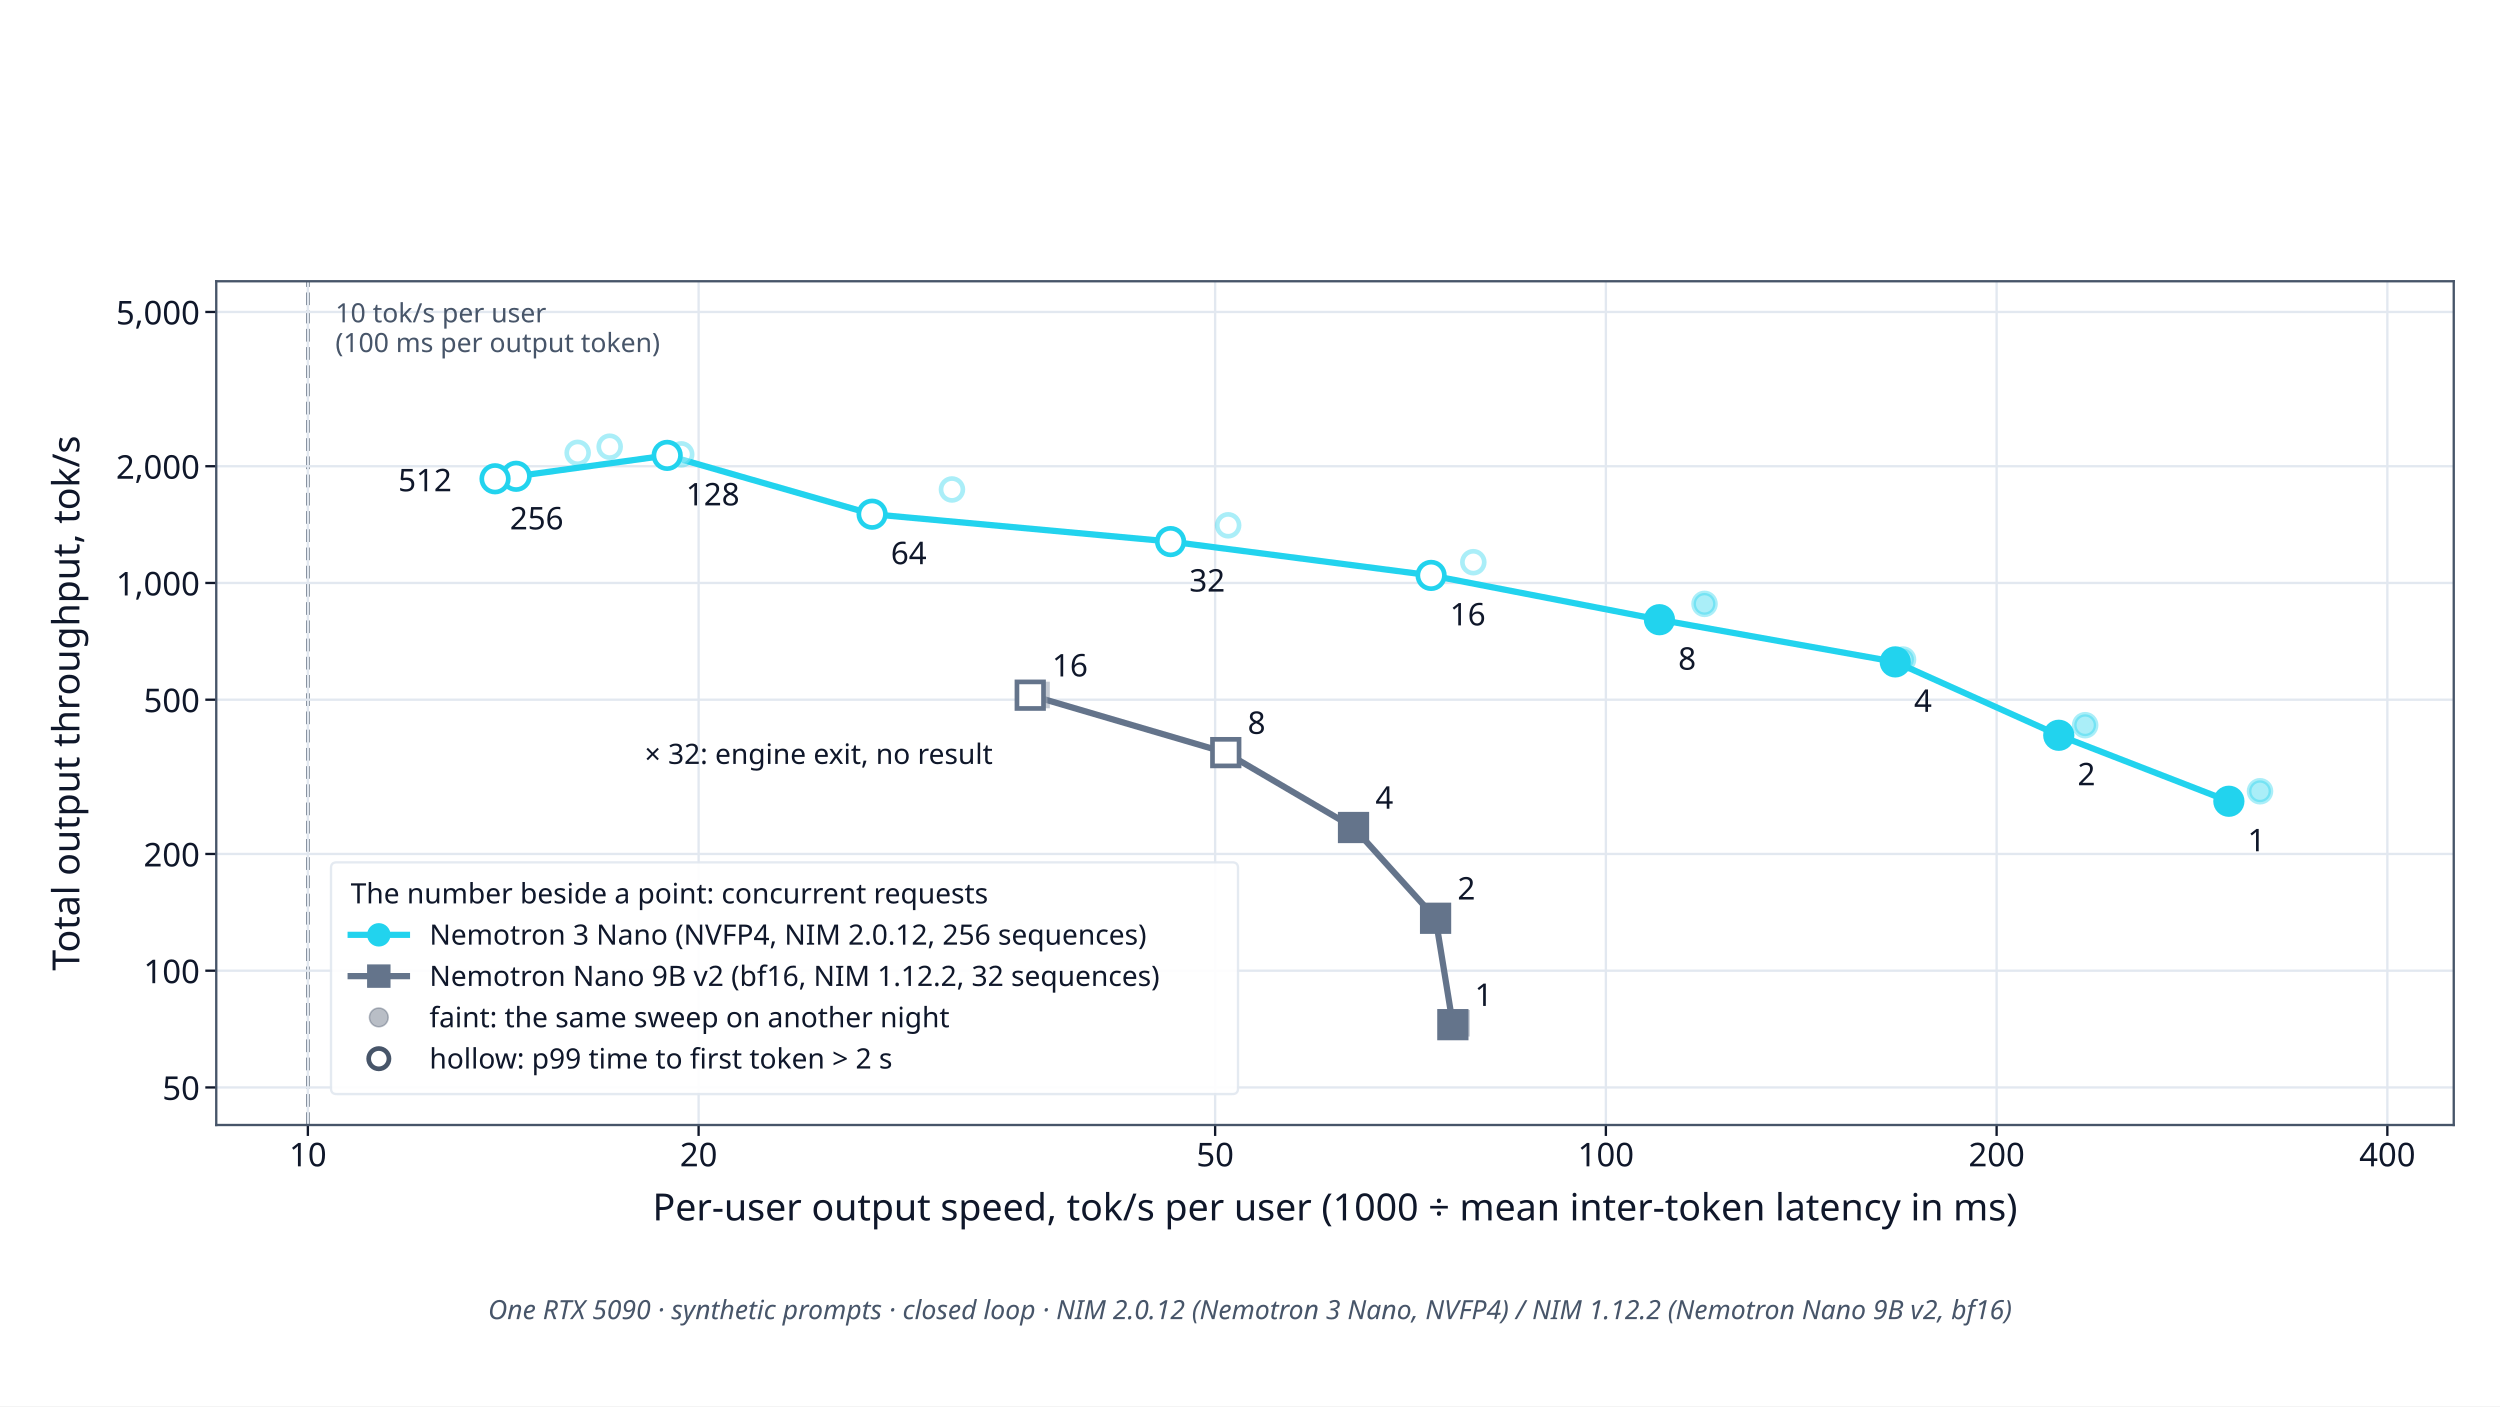
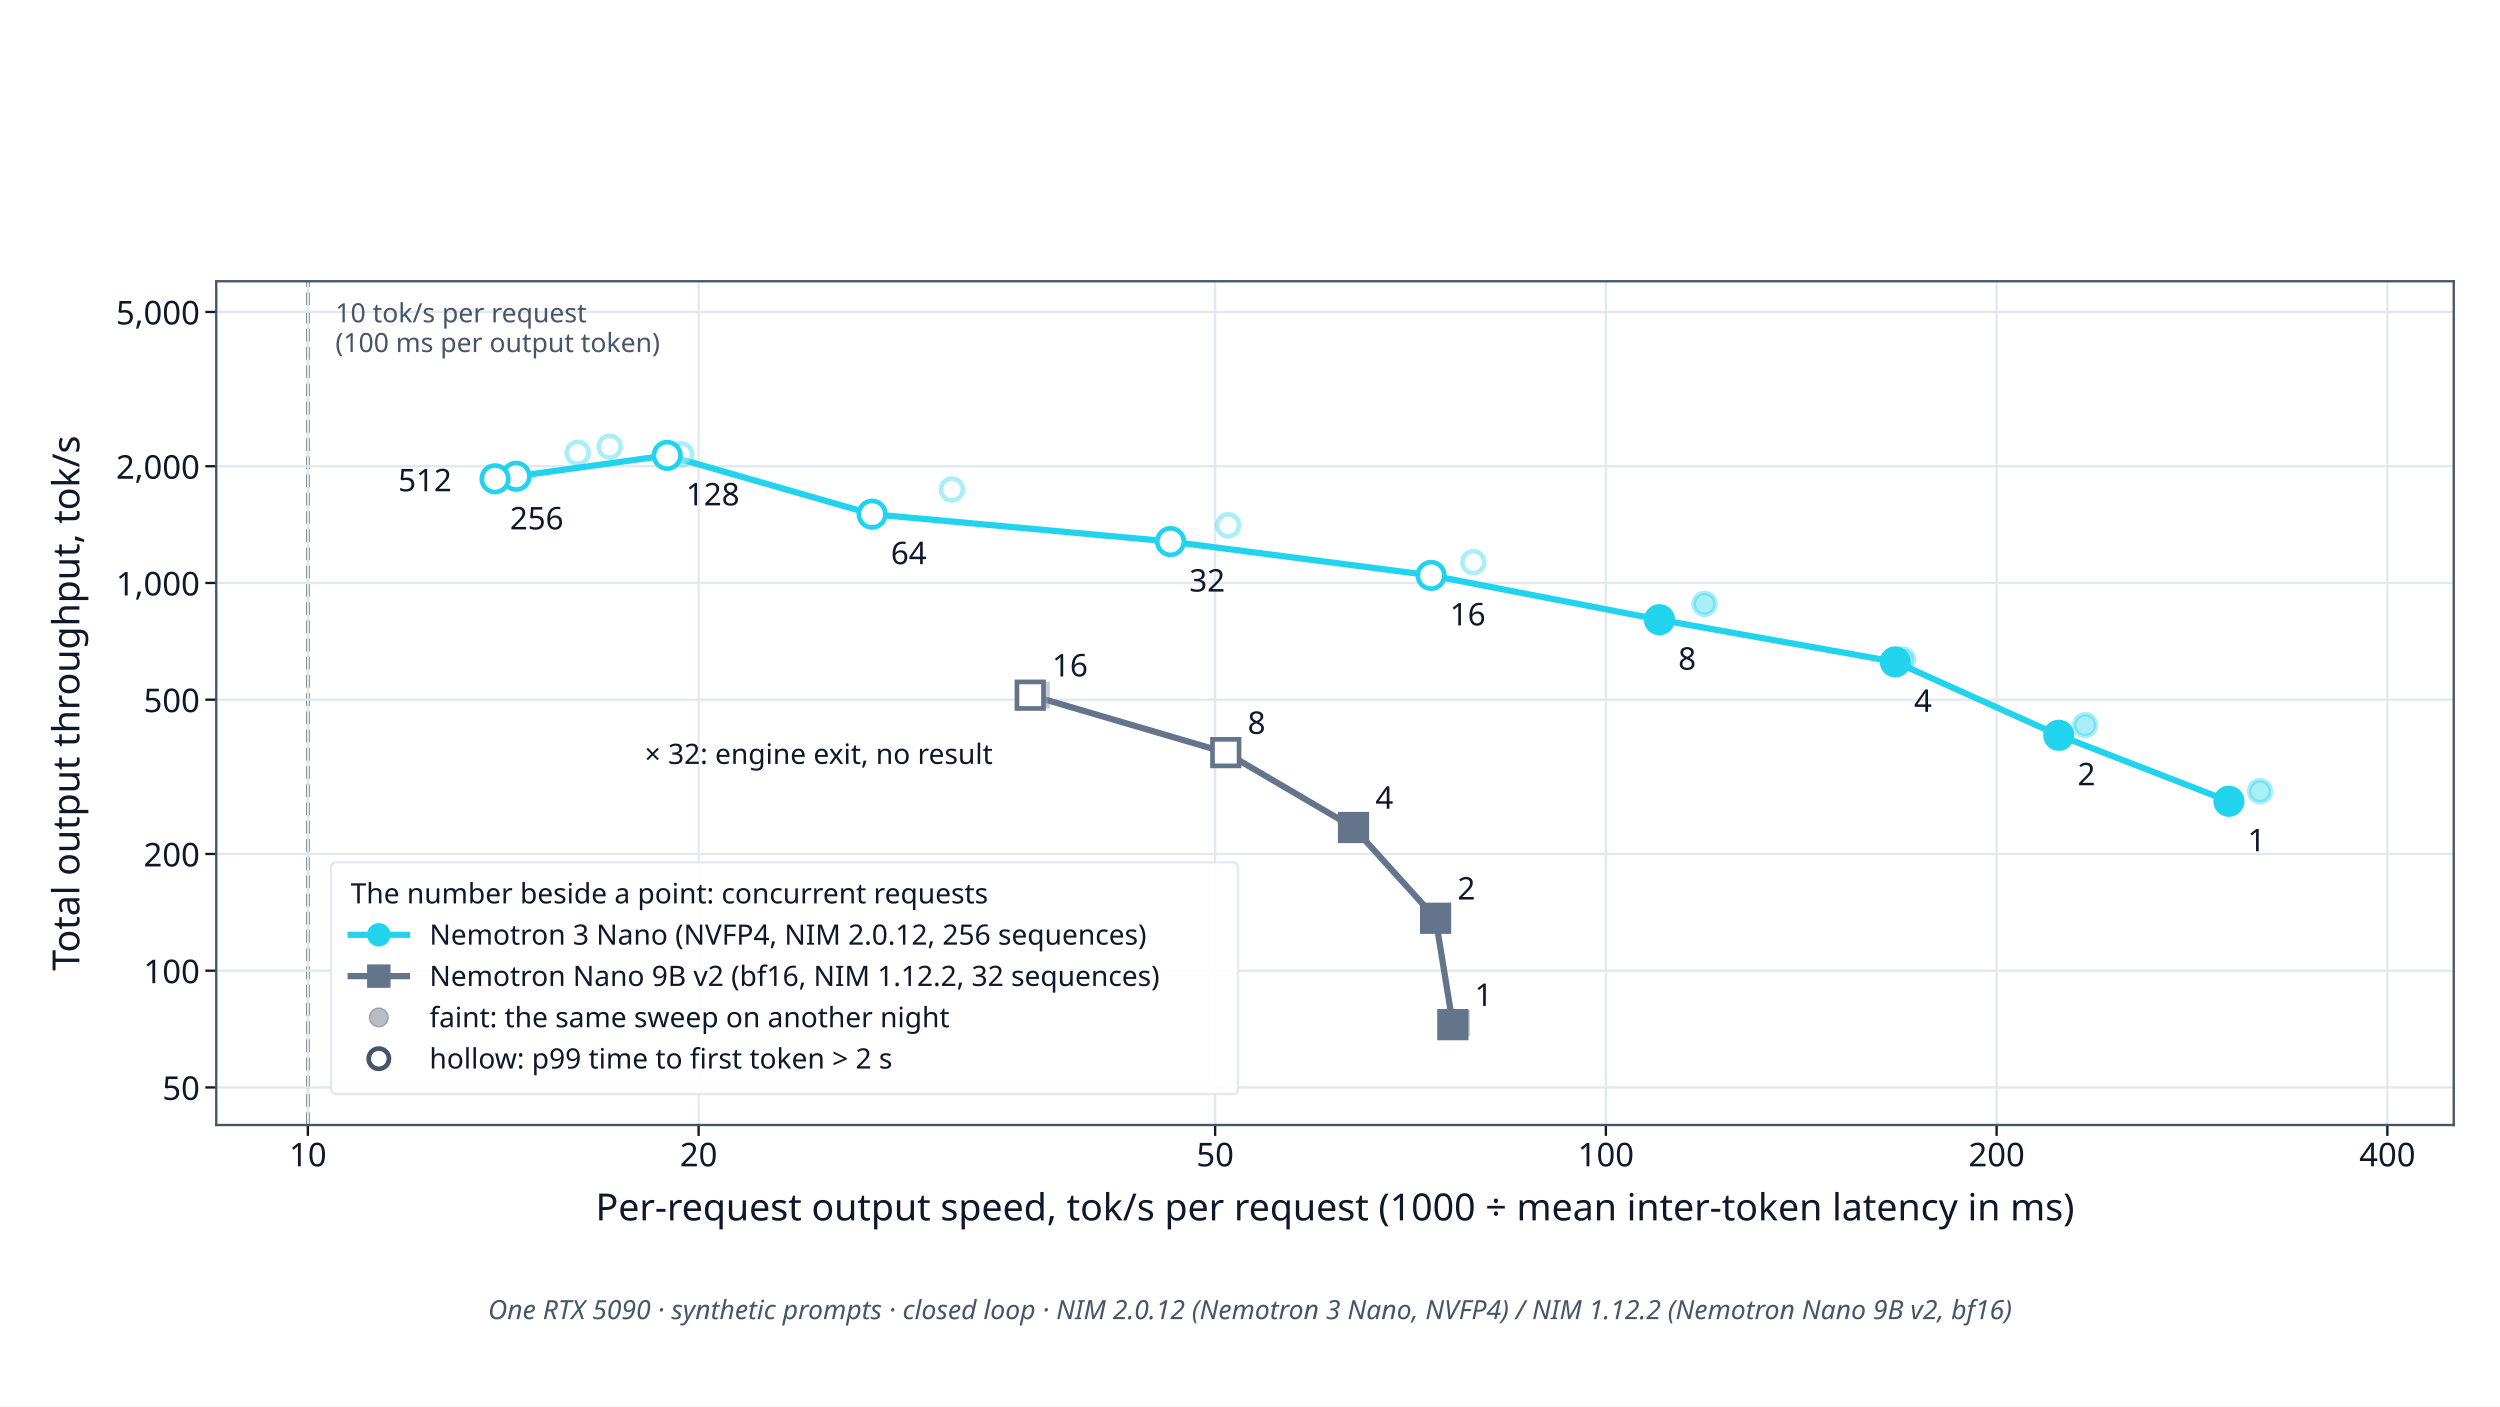
<svg xmlns="http://www.w3.org/2000/svg" xmlns:xlink="http://www.w3.org/1999/xlink" width="1600" height="900" viewBox="0 0 1600 900" version="1.1">
  <defs>
    <style type="text/css">*{stroke-linejoin: round; stroke-linecap: butt}</style>
  </defs>
  <g id="figure_1">
    <g id="patch_1">
      <path d="M 0 900  L 1600 900  L 1600 0  L 0 0  z " style="fill: #ffffff" />
    </g>
    <g id="axes_1">
      <g id="patch_2">
        <path d="M 138.4 720  L 1570.4 720  L 1570.4 180  L 138.4 180  z " style="fill: #ffffff" />
      </g>
      <g id="line2d_1">
        <path d="M 197.034 720  L 197.034 180  " clip-path="url(#p034aa4a822)" style="fill: none; stroke-dasharray: 8.14,3.52; stroke-dashoffset: 0; stroke: #475569; stroke-width: 2.2" />
      </g>
      <g id="matplotlib.axis_1">
        <g id="xtick_1">
          <g id="line2d_2">
            <path d="M 197.034 720  L 197.034 180  " clip-path="url(#p034aa4a822)" style="fill: none; stroke: #e2e8f0; stroke-width: 1.5; stroke-linecap: square" />
          </g>
          <g id="line2d_3">
            <defs>
              <path id="mf9d70ebc1f" d="M 0 0  L 0 7  " style="stroke: #0f172a; stroke-width: 1.5" />
            </defs>
            <g>
              <use xlink:href="#mf9d70ebc1f" x="197.034" y="720" style="fill: #0f172a; stroke: #0f172a; stroke-width: 1.5" />
            </g>
          </g>
          <g id="text_1">
            <text style="font-size: 21px; font-family: 'Space Grotesk', sans-serif; text-anchor: middle; fill: #0f172a" x="197.034" y="746.457" transform="rotate(-0 197.0335 746.4567)">10</text>
          </g>
        </g>
        <g id="xtick_2">
          <g id="line2d_4">
            <path d="M 447.107 720  L 447.107 180  " clip-path="url(#p034aa4a822)" style="fill: none; stroke: #e2e8f0; stroke-width: 1.5; stroke-linecap: square" />
          </g>
          <g id="line2d_5">
            <g>
              <use xlink:href="#mf9d70ebc1f" x="447.107" y="720" style="fill: #0f172a; stroke: #0f172a; stroke-width: 1.5" />
            </g>
          </g>
          <g id="text_2">
            <text style="font-size: 21px; font-family: 'Space Grotesk', sans-serif; text-anchor: middle; fill: #0f172a" x="447.107" y="746.457" transform="rotate(-0 447.1069 746.4567)">20</text>
          </g>
        </g>
        <g id="xtick_3">
          <g id="line2d_6">
            <path d="M 777.686 720  L 777.686 180  " clip-path="url(#p034aa4a822)" style="fill: none; stroke: #e2e8f0; stroke-width: 1.5; stroke-linecap: square" />
          </g>
          <g id="line2d_7">
            <g>
              <use xlink:href="#mf9d70ebc1f" x="777.686" y="720" style="fill: #0f172a; stroke: #0f172a; stroke-width: 1.5" />
            </g>
          </g>
          <g id="text_3">
            <text style="font-size: 21px; font-family: 'Space Grotesk', sans-serif; text-anchor: middle; fill: #0f172a" x="777.686" y="746.457" transform="rotate(-0 777.686 746.4567)">50</text>
          </g>
        </g>
        <g id="xtick_4">
          <g id="line2d_8">
            <path d="M 1027.759 720  L 1027.759 180  " clip-path="url(#p034aa4a822)" style="fill: none; stroke: #e2e8f0; stroke-width: 1.5; stroke-linecap: square" />
          </g>
          <g id="line2d_9">
            <g>
              <use xlink:href="#mf9d70ebc1f" x="1027.759" y="720" style="fill: #0f172a; stroke: #0f172a; stroke-width: 1.5" />
            </g>
          </g>
          <g id="text_4">
            <text style="font-size: 21px; font-family: 'Space Grotesk', sans-serif; text-anchor: middle; fill: #0f172a" x="1027.759" y="746.457" transform="rotate(-0 1027.759 746.4567)">100</text>
          </g>
        </g>
        <g id="xtick_5">
          <g id="line2d_10">
            <path d="M 1277.833 720  L 1277.833 180  " clip-path="url(#p034aa4a822)" style="fill: none; stroke: #e2e8f0; stroke-width: 1.5; stroke-linecap: square" />
          </g>
          <g id="line2d_11">
            <g>
              <use xlink:href="#mf9d70ebc1f" x="1277.833" y="720" style="fill: #0f172a; stroke: #0f172a; stroke-width: 1.5" />
            </g>
          </g>
          <g id="text_5">
            <text style="font-size: 21px; font-family: 'Space Grotesk', sans-serif; text-anchor: middle; fill: #0f172a" x="1277.833" y="746.457" transform="rotate(-0 1277.833 746.4567)">200</text>
          </g>
        </g>
        <g id="xtick_6">
          <g id="line2d_12">
            <path d="M 1527.906 720  L 1527.906 180  " clip-path="url(#p034aa4a822)" style="fill: none; stroke: #e2e8f0; stroke-width: 1.5; stroke-linecap: square" />
          </g>
          <g id="line2d_13">
            <g>
              <use xlink:href="#mf9d70ebc1f" x="1527.906" y="720" style="fill: #0f172a; stroke: #0f172a; stroke-width: 1.5" />
            </g>
          </g>
          <g id="text_6">
            <text style="font-size: 21px; font-family: 'Space Grotesk', sans-serif; text-anchor: middle; fill: #0f172a" x="1527.906" y="746.457" transform="rotate(-0 1527.906 746.4567)">400</text>
          </g>
        </g>
        <g id="text_7">
-           <text style="font-size: 24px; font-family: 'Space Grotesk', sans-serif; text-anchor: middle; fill: #0f172a" x="854.4" y="781.06" transform="rotate(-0 854.4 781.0603)">Per-user output speed, tok/s per user  (1000 ÷ mean inter-token latency in ms)</text>
+           <text style="font-size: 24px; font-family: 'Space Grotesk', sans-serif; text-anchor: middle; fill: #0f172a" x="854.4" y="781.06" transform="rotate(-0 854.4 781.0603)">Per-request output speed, tok/s per request  (1000 ÷ mean inter-token latency in ms)</text>
        </g>
      </g>
      <g id="matplotlib.axis_2">
        <g id="ytick_1">
          <g id="line2d_14">
            <path d="M 138.4 695.952  L 1570.4 695.952  " clip-path="url(#p034aa4a822)" style="fill: none; stroke: #e2e8f0; stroke-width: 1.5; stroke-linecap: square" />
          </g>
          <g id="line2d_15">
            <defs>
              <path id="m0148265b54" d="M 0 0  L -7 0  " style="stroke: #0f172a; stroke-width: 1.5" />
            </defs>
            <g>
              <use xlink:href="#m0148265b54" x="138.4" y="695.952" style="fill: #0f172a; stroke: #0f172a; stroke-width: 1.5" />
            </g>
          </g>
          <g id="text_8">
            <text style="font-size: 21px; font-family: 'Space Grotesk', sans-serif; text-anchor: end; fill: #0f172a" x="127.9" y="703.93" transform="rotate(-0 127.9 703.93)">50</text>
          </g>
        </g>
        <g id="ytick_2">
          <g id="line2d_16">
            <path d="M 138.4 621.251  L 1570.4 621.251  " clip-path="url(#p034aa4a822)" style="fill: none; stroke: #e2e8f0; stroke-width: 1.5; stroke-linecap: square" />
          </g>
          <g id="line2d_17">
            <g>
              <use xlink:href="#m0148265b54" x="138.4" y="621.251" style="fill: #0f172a; stroke: #0f172a; stroke-width: 1.5" />
            </g>
          </g>
          <g id="text_9">
            <text style="font-size: 21px; font-family: 'Space Grotesk', sans-serif; text-anchor: end; fill: #0f172a" x="127.9" y="629.229" transform="rotate(-0 127.9 629.229)">100</text>
          </g>
        </g>
        <g id="ytick_3">
          <g id="line2d_18">
            <path d="M 138.4 546.55  L 1570.4 546.55  " clip-path="url(#p034aa4a822)" style="fill: none; stroke: #e2e8f0; stroke-width: 1.5; stroke-linecap: square" />
          </g>
          <g id="line2d_19">
            <g>
              <use xlink:href="#m0148265b54" x="138.4" y="546.55" style="fill: #0f172a; stroke: #0f172a; stroke-width: 1.5" />
            </g>
          </g>
          <g id="text_10">
            <text style="font-size: 21px; font-family: 'Space Grotesk', sans-serif; text-anchor: end; fill: #0f172a" x="127.9" y="554.528" transform="rotate(-0 127.9 554.528)">200</text>
          </g>
        </g>
        <g id="ytick_4">
          <g id="line2d_20">
            <path d="M 138.4 447.8  L 1570.4 447.8  " clip-path="url(#p034aa4a822)" style="fill: none; stroke: #e2e8f0; stroke-width: 1.5; stroke-linecap: square" />
          </g>
          <g id="line2d_21">
            <g>
              <use xlink:href="#m0148265b54" x="138.4" y="447.8" style="fill: #0f172a; stroke: #0f172a; stroke-width: 1.5" />
            </g>
          </g>
          <g id="text_11">
            <text style="font-size: 21px; font-family: 'Space Grotesk', sans-serif; text-anchor: end; fill: #0f172a" x="127.9" y="455.779" transform="rotate(-0 127.9 455.7787)">500</text>
          </g>
        </g>
        <g id="ytick_5">
          <g id="line2d_22">
            <path d="M 138.4 373.099  L 1570.4 373.099  " clip-path="url(#p034aa4a822)" style="fill: none; stroke: #e2e8f0; stroke-width: 1.5; stroke-linecap: square" />
          </g>
          <g id="line2d_23">
            <g>
              <use xlink:href="#m0148265b54" x="138.4" y="373.099" style="fill: #0f172a; stroke: #0f172a; stroke-width: 1.5" />
            </g>
          </g>
          <g id="text_12">
            <text style="font-size: 21px; font-family: 'Space Grotesk', sans-serif; text-anchor: end; fill: #0f172a" x="127.9" y="381.078" transform="rotate(-0 127.9 381.0776)">1,000</text>
          </g>
        </g>
        <g id="ytick_6">
          <g id="line2d_24">
            <path d="M 138.4 298.398  L 1570.4 298.398  " clip-path="url(#p034aa4a822)" style="fill: none; stroke: #e2e8f0; stroke-width: 1.5; stroke-linecap: square" />
          </g>
          <g id="line2d_25">
            <g>
              <use xlink:href="#m0148265b54" x="138.4" y="298.398" style="fill: #0f172a; stroke: #0f172a; stroke-width: 1.5" />
            </g>
          </g>
          <g id="text_13">
            <text style="font-size: 21px; font-family: 'Space Grotesk', sans-serif; text-anchor: end; fill: #0f172a" x="127.9" y="306.377" transform="rotate(-0 127.9 306.3766)">2,000</text>
          </g>
        </g>
        <g id="ytick_7">
          <g id="line2d_26">
            <path d="M 138.4 199.649  L 1570.4 199.649  " clip-path="url(#p034aa4a822)" style="fill: none; stroke: #e2e8f0; stroke-width: 1.5; stroke-linecap: square" />
          </g>
          <g id="line2d_27">
            <g>
              <use xlink:href="#m0148265b54" x="138.4" y="199.649" style="fill: #0f172a; stroke: #0f172a; stroke-width: 1.5" />
            </g>
          </g>
          <g id="text_14">
            <text style="font-size: 21px; font-family: 'Space Grotesk', sans-serif; text-anchor: end; fill: #0f172a" x="127.9" y="207.627" transform="rotate(-0 127.9 207.6273)">5,000</text>
          </g>
        </g>
        <g id="text_15">
          <text style="font-size: 24px; font-family: 'Space Grotesk', sans-serif; text-anchor: middle; fill: #0f172a" x="50.79" y="450" transform="rotate(-90 50.78969 450)">Total output throughput, tok/s</text>
        </g>
      </g>
      <g id="line2d_28">
        <path d="M 1426.472 512.804  L 1317.612 470.581  L 1212.967 423.614  L 1062.042 396.611  L 915.91 368.264  L 749.165 346.612  L 558.154 329.088  L 426.999 291.442  L 330.314 304.823  L 316.829 306.419  " clip-path="url(#p034aa4a822)" style="fill: none; stroke: #22d3ee; stroke-width: 4; stroke-linecap: square" />
      </g>
      <g id="line2d_29">
        <path d="M 929.829 655.778  L 918.768 587.69  L 866.249 529.603  L 784.492 481.671  L 659.347 444.917  " clip-path="url(#p034aa4a822)" style="fill: none; stroke: #64748b; stroke-width: 4; stroke-linecap: square" />
      </g>
      <g id="line2d_30">
        <defs>
          <path id="m23207a4fac" d="M 0 7  C 1.856 7 3.637 6.262 4.95 4.95  C 6.262 3.637 7 1.856 7 0  C 7 -1.856 6.262 -3.637 4.95 -4.95  C 3.637 -6.262 1.856 -7 0 -7  C -1.856 -7 -3.637 -6.262 -4.95 -4.95  C -6.262 -3.637 -7 -1.856 -7 0  C -7 1.856 -6.262 3.637 -4.95 4.95  C -3.637 6.262 -1.856 7 0 7  z " style="stroke: #22d3ee; stroke-opacity: 0.38; stroke-width: 3" />
        </defs>
        <g clip-path="url(#p034aa4a822)">
          <use xlink:href="#m23207a4fac" x="1446.405" y="506.406" style="fill: #22d3ee; fill-opacity: 0.38; stroke: #22d3ee; stroke-opacity: 0.38; stroke-width: 3" />
        </g>
      </g>
      <g id="line2d_31">
        <g clip-path="url(#p034aa4a822)">
          <use xlink:href="#m23207a4fac" x="1334.499" y="464.127" style="fill: #22d3ee; fill-opacity: 0.38; stroke: #22d3ee; stroke-opacity: 0.38; stroke-width: 3" />
        </g>
      </g>
      <g id="line2d_32">
        <g clip-path="url(#p034aa4a822)">
          <use xlink:href="#m23207a4fac" x="1217.934" y="422.114" style="fill: #22d3ee; fill-opacity: 0.38; stroke: #22d3ee; stroke-opacity: 0.38; stroke-width: 3" />
        </g>
      </g>
      <g id="line2d_33">
        <g clip-path="url(#p034aa4a822)">
          <use xlink:href="#m23207a4fac" x="1090.895" y="386.474" style="fill: #22d3ee; fill-opacity: 0.38; stroke: #22d3ee; stroke-opacity: 0.38; stroke-width: 3" />
        </g>
      </g>
      <g id="line2d_34">
        <defs>
          <path id="m92e43c53b0" d="M 0 7  C 1.856 7 3.637 6.262 4.95 4.95  C 6.262 3.637 7 1.856 7 0  C 7 -1.856 6.262 -3.637 4.95 -4.95  C 3.637 -6.262 1.856 -7 0 -7  C -1.856 -7 -3.637 -6.262 -4.95 -4.95  C -6.262 -3.637 -7 -1.856 -7 0  C -7 1.856 -6.262 3.637 -4.95 4.95  C -3.637 6.262 -1.856 7 0 7  z " style="stroke: #22d3ee; stroke-opacity: 0.38; stroke-width: 3" />
        </defs>
        <g clip-path="url(#p034aa4a822)">
          <use xlink:href="#m92e43c53b0" x="942.923" y="359.805" style="fill: #ffffff; fill-opacity: 0.38; stroke: #22d3ee; stroke-opacity: 0.38; stroke-width: 3" />
        </g>
      </g>
      <g id="line2d_35">
        <g clip-path="url(#p034aa4a822)">
          <use xlink:href="#m92e43c53b0" x="786.018" y="336.2" style="fill: #ffffff; fill-opacity: 0.38; stroke: #22d3ee; stroke-opacity: 0.38; stroke-width: 3" />
        </g>
      </g>
      <g id="line2d_36">
        <g clip-path="url(#p034aa4a822)">
          <use xlink:href="#m92e43c53b0" x="609.244" y="313.261" style="fill: #ffffff; fill-opacity: 0.38; stroke: #22d3ee; stroke-opacity: 0.38; stroke-width: 3" />
        </g>
      </g>
      <g id="line2d_37">
        <g clip-path="url(#p034aa4a822)">
          <use xlink:href="#m92e43c53b0" x="435.976" y="290.798" style="fill: #ffffff; fill-opacity: 0.38; stroke: #22d3ee; stroke-opacity: 0.38; stroke-width: 3" />
        </g>
      </g>
      <g id="line2d_38">
        <g clip-path="url(#p034aa4a822)">
          <use xlink:href="#m92e43c53b0" x="390.196" y="285.879" style="fill: #ffffff; fill-opacity: 0.38; stroke: #22d3ee; stroke-opacity: 0.38; stroke-width: 3" />
        </g>
      </g>
      <g id="line2d_39">
        <g clip-path="url(#p034aa4a822)">
          <use xlink:href="#m92e43c53b0" x="369.707" y="289.817" style="fill: #ffffff; fill-opacity: 0.38; stroke: #22d3ee; stroke-opacity: 0.38; stroke-width: 3" />
        </g>
      </g>
      <g id="line2d_40">
        <defs>
          <path id="mf0a79f328c" d="M -7 7  L 7 7  L 7 -7  L -7 -7  z " style="stroke: #64748b; stroke-opacity: 0.38; stroke-width: 3; stroke-linejoin: miter" />
        </defs>
        <g clip-path="url(#p034aa4a822)">
          <use xlink:href="#mf0a79f328c" x="932.181" y="654.888" style="fill: #64748b; fill-opacity: 0.38; stroke: #64748b; stroke-opacity: 0.38; stroke-width: 3; stroke-linejoin: miter" />
        </g>
      </g>
      <g id="line2d_41">
        <g clip-path="url(#p034aa4a822)">
          <use xlink:href="#mf0a79f328c" x="919.686" y="587.296" style="fill: #64748b; fill-opacity: 0.38; stroke: #64748b; stroke-opacity: 0.38; stroke-width: 3; stroke-linejoin: miter" />
        </g>
      </g>
      <g id="line2d_42">
        <g clip-path="url(#p034aa4a822)">
          <use xlink:href="#mf0a79f328c" x="867.522" y="529.105" style="fill: #64748b; fill-opacity: 0.38; stroke: #64748b; stroke-opacity: 0.38; stroke-width: 3; stroke-linejoin: miter" />
        </g>
      </g>
      <g id="line2d_43">
        <defs>
          <path id="m6aa8a70f0a" d="M -7 7  L 7 7  L 7 -7  L -7 -7  z " style="stroke: #64748b; stroke-opacity: 0.38; stroke-width: 3; stroke-linejoin: miter" />
        </defs>
        <g clip-path="url(#p034aa4a822)">
          <use xlink:href="#m6aa8a70f0a" x="785.596" y="482.82" style="fill: #ffffff; fill-opacity: 0.38; stroke: #64748b; stroke-opacity: 0.38; stroke-width: 3; stroke-linejoin: miter" />
        </g>
      </g>
      <g id="line2d_44">
        <g clip-path="url(#p034aa4a822)">
          <use xlink:href="#m6aa8a70f0a" x="663.387" y="444.793" style="fill: #ffffff; fill-opacity: 0.38; stroke: #64748b; stroke-opacity: 0.38; stroke-width: 3; stroke-linejoin: miter" />
        </g>
      </g>
      <g id="patch_3">
        <path d="M 138.4 720  L 138.4 180  " style="fill: none; stroke: #475569; stroke-width: 1.5; stroke-linejoin: miter; stroke-linecap: square" />
      </g>
      <g id="patch_4">
        <path d="M 1570.4 720  L 1570.4 180  " style="fill: none; stroke: #475569; stroke-width: 1.5; stroke-linejoin: miter; stroke-linecap: square" />
      </g>
      <g id="patch_5">
        <path d="M 138.4 720  L 1570.4 720  " style="fill: none; stroke: #475569; stroke-width: 1.5; stroke-linejoin: miter; stroke-linecap: square" />
      </g>
      <g id="patch_6">
        <path d="M 138.4 180  L 1570.4 180  " style="fill: none; stroke: #475569; stroke-width: 1.5; stroke-linejoin: miter; stroke-linecap: square" />
      </g>
      <g id="text_16">
-         <text style="font-size: 17px; font-family: 'Space Grotesk', sans-serif; fill: #475569" transform="translate(214.636 206.2866)">10 tok/s per user</text>
+         <text style="font-size: 17px; font-family: 'Space Grotesk', sans-serif; fill: #475569" transform="translate(214.636 206.2866)">10 tok/s per request</text>
        <text style="font-size: 17px; font-family: 'Space Grotesk', sans-serif; fill: #475569" transform="translate(214.636 225.3229)">(100 ms per output token)</text>
      </g>
      <g id="line2d_45">
        <defs>
          <path id="m15e63cc9b7" d="M 0 8.5  C 2.254 8.5 4.416 7.604 6.01 6.01  C 7.604 4.416 8.5 2.254 8.5 0  C 8.5 -2.254 7.604 -4.416 6.01 -6.01  C 4.416 -7.604 2.254 -8.5 0 -8.5  C -2.254 -8.5 -4.416 -7.604 -6.01 -6.01  C -7.604 -4.416 -8.5 -2.254 -8.5 0  C -8.5 2.254 -7.604 4.416 -6.01 6.01  C -4.416 7.604 -2.254 8.5 0 8.5  z " style="stroke: #22d3ee; stroke-width: 3" />
        </defs>
        <g clip-path="url(#p034aa4a822)">
          <use xlink:href="#m15e63cc9b7" x="1426.472" y="512.804" style="fill: #22d3ee; stroke: #22d3ee; stroke-width: 3" />
        </g>
      </g>
      <g id="text_17">
        <text style="font-size: 20px; font-family: 'Space Grotesk', sans-serif; text-anchor: start; fill: #0f172a" x="1438.472" y="544.804" transform="rotate(-0 1438.472 544.8043)">1</text>
      </g>
      <g id="line2d_46">
        <g clip-path="url(#p034aa4a822)">
          <use xlink:href="#m15e63cc9b7" x="1317.612" y="470.581" style="fill: #22d3ee; stroke: #22d3ee; stroke-width: 3" />
        </g>
      </g>
      <g id="text_18">
        <text style="font-size: 20px; font-family: 'Space Grotesk', sans-serif; text-anchor: start; fill: #0f172a" x="1329.612" y="502.581" transform="rotate(-0 1329.612 502.5807)">2</text>
      </g>
      <g id="line2d_47">
        <g clip-path="url(#p034aa4a822)">
          <use xlink:href="#m15e63cc9b7" x="1212.967" y="423.614" style="fill: #22d3ee; stroke: #22d3ee; stroke-width: 3" />
        </g>
      </g>
      <g id="text_19">
        <text style="font-size: 20px; font-family: 'Space Grotesk', sans-serif; text-anchor: start; fill: #0f172a" x="1224.967" y="455.614" transform="rotate(-0 1224.967 455.6141)">4</text>
      </g>
      <g id="line2d_48">
        <g clip-path="url(#p034aa4a822)">
          <use xlink:href="#m15e63cc9b7" x="1062.042" y="396.611" style="fill: #22d3ee; stroke: #22d3ee; stroke-width: 3" />
        </g>
      </g>
      <g id="text_20">
        <text style="font-size: 20px; font-family: 'Space Grotesk', sans-serif; text-anchor: start; fill: #0f172a" x="1074.042" y="428.611" transform="rotate(-0 1074.042 428.6108)">8</text>
      </g>
      <g id="line2d_49">
        <defs>
          <path id="m17dc793921" d="M 0 8.5  C 2.254 8.5 4.416 7.604 6.01 6.01  C 7.604 4.416 8.5 2.254 8.5 0  C 8.5 -2.254 7.604 -4.416 6.01 -6.01  C 4.416 -7.604 2.254 -8.5 0 -8.5  C -2.254 -8.5 -4.416 -7.604 -6.01 -6.01  C -7.604 -4.416 -8.5 -2.254 -8.5 0  C -8.5 2.254 -7.604 4.416 -6.01 6.01  C -4.416 7.604 -2.254 8.5 0 8.5  z " style="stroke: #22d3ee; stroke-width: 3" />
        </defs>
        <g clip-path="url(#p034aa4a822)">
          <use xlink:href="#m17dc793921" x="915.91" y="368.264" style="fill: #ffffff; stroke: #22d3ee; stroke-width: 3" />
        </g>
      </g>
      <g id="text_21">
        <text style="font-size: 20px; font-family: 'Space Grotesk', sans-serif; text-anchor: start; fill: #0f172a" x="927.91" y="400.264" transform="rotate(-0 927.9102 400.2642)">16</text>
      </g>
      <g id="line2d_50">
        <g clip-path="url(#p034aa4a822)">
          <use xlink:href="#m17dc793921" x="749.165" y="346.612" style="fill: #ffffff; stroke: #22d3ee; stroke-width: 3" />
        </g>
      </g>
      <g id="text_22">
        <text style="font-size: 20px; font-family: 'Space Grotesk', sans-serif; text-anchor: start; fill: #0f172a" x="761.165" y="378.612" transform="rotate(-0 761.1652 378.6119)">32</text>
      </g>
      <g id="line2d_51">
        <g clip-path="url(#p034aa4a822)">
          <use xlink:href="#m17dc793921" x="558.154" y="329.088" style="fill: #ffffff; stroke: #22d3ee; stroke-width: 3" />
        </g>
      </g>
      <g id="text_23">
        <text style="font-size: 20px; font-family: 'Space Grotesk', sans-serif; text-anchor: start; fill: #0f172a" x="570.154" y="361.088" transform="rotate(-0 570.1538 361.0884)">64</text>
      </g>
      <g id="line2d_52">
        <g clip-path="url(#p034aa4a822)">
          <use xlink:href="#m17dc793921" x="426.999" y="291.442" style="fill: #ffffff; stroke: #22d3ee; stroke-width: 3" />
        </g>
      </g>
      <g id="text_24">
        <text style="font-size: 20px; font-family: 'Space Grotesk', sans-serif; text-anchor: start; fill: #0f172a" x="438.999" y="323.442" transform="rotate(-0 438.9988 323.442)">128</text>
      </g>
      <g id="line2d_53">
        <g clip-path="url(#p034aa4a822)">
          <use xlink:href="#m17dc793921" x="330.314" y="304.823" style="fill: #ffffff; stroke: #22d3ee; stroke-width: 3" />
        </g>
      </g>
      <g id="text_25">
        <text style="font-size: 20px; font-family: 'Space Grotesk', sans-serif; text-anchor: start; fill: #0f172a" x="326.314" y="338.823" transform="rotate(-0 326.3137 338.8226)">256</text>
      </g>
      <g id="line2d_54">
        <g clip-path="url(#p034aa4a822)">
          <use xlink:href="#m17dc793921" x="316.829" y="306.419" style="fill: #ffffff; stroke: #22d3ee; stroke-width: 3" />
        </g>
      </g>
      <g id="text_26">
        <text style="font-size: 20px; font-family: 'Space Grotesk', sans-serif; text-anchor: start; fill: #0f172a" x="254.829" y="314.419" transform="rotate(-0 254.829 314.4192)">512</text>
      </g>
      <g id="line2d_55">
        <defs>
          <path id="m2882aab8e5" d="M -8.5 8.5  L 8.5 8.5  L 8.5 -8.5  L -8.5 -8.5  z " style="stroke: #64748b; stroke-width: 3; stroke-linejoin: miter" />
        </defs>
        <g clip-path="url(#p034aa4a822)">
          <use xlink:href="#m2882aab8e5" x="929.829" y="655.778" style="fill: #64748b; stroke: #64748b; stroke-width: 3; stroke-linejoin: miter" />
        </g>
      </g>
      <g id="text_27">
        <text style="font-size: 20px; font-family: 'Space Grotesk', sans-serif; text-anchor: start; fill: #0f172a" x="943.829" y="643.778" transform="rotate(-0 943.8293 643.7776)">1</text>
      </g>
      <g id="line2d_56">
        <g clip-path="url(#p034aa4a822)">
          <use xlink:href="#m2882aab8e5" x="918.768" y="587.69" style="fill: #64748b; stroke: #64748b; stroke-width: 3; stroke-linejoin: miter" />
        </g>
      </g>
      <g id="text_28">
        <text style="font-size: 20px; font-family: 'Space Grotesk', sans-serif; text-anchor: start; fill: #0f172a" x="932.768" y="575.69" transform="rotate(-0 932.7681 575.6897)">2</text>
      </g>
      <g id="line2d_57">
        <g clip-path="url(#p034aa4a822)">
          <use xlink:href="#m2882aab8e5" x="866.249" y="529.603" style="fill: #64748b; stroke: #64748b; stroke-width: 3; stroke-linejoin: miter" />
        </g>
      </g>
      <g id="text_29">
        <text style="font-size: 20px; font-family: 'Space Grotesk', sans-serif; text-anchor: start; fill: #0f172a" x="880.249" y="517.603" transform="rotate(-0 880.2487 517.603)">4</text>
      </g>
      <g id="line2d_58">
        <defs>
          <path id="me88e5d2b56" d="M -8.5 8.5  L 8.5 8.5  L 8.5 -8.5  L -8.5 -8.5  z " style="stroke: #64748b; stroke-width: 3; stroke-linejoin: miter" />
        </defs>
        <g clip-path="url(#p034aa4a822)">
          <use xlink:href="#me88e5d2b56" x="784.492" y="481.671" style="fill: #ffffff; stroke: #64748b; stroke-width: 3; stroke-linejoin: miter" />
        </g>
      </g>
      <g id="text_30">
        <text style="font-size: 20px; font-family: 'Space Grotesk', sans-serif; text-anchor: start; fill: #0f172a" x="798.492" y="469.671" transform="rotate(-0 798.4917 469.6706)">8</text>
      </g>
      <g id="line2d_59">
        <g clip-path="url(#p034aa4a822)">
          <use xlink:href="#me88e5d2b56" x="659.347" y="444.917" style="fill: #ffffff; stroke: #64748b; stroke-width: 3; stroke-linejoin: miter" />
        </g>
      </g>
      <g id="text_31">
        <text style="font-size: 20px; font-family: 'Space Grotesk', sans-serif; text-anchor: start; fill: #0f172a" x="673.347" y="432.917" transform="rotate(-0 673.347 432.9168)">16</text>
      </g>
      <g id="text_32">
        <text style="font-size: 18px; font-family: 'Space Grotesk', sans-serif; text-anchor: end; fill: #0f172a" x="635.347" y="488.917" transform="rotate(-0 635.347 488.9168)">× 32: engine exit, no result</text>
      </g>
      <g id="legend_1">
        <g id="patch_7">
          <path d="M 215.44 700.2  L 788.732 700.2  Q 792.332 700.2 792.332 696.6  L 792.332 555.497  Q 792.332 551.897 788.732 551.897  L 215.44 551.897  Q 211.84 551.897 211.84 555.497  L 211.84 696.6  Q 211.84 700.2 215.44 700.2  z " style="fill: #ffffff; opacity: 0.92; stroke: #e2e8f0; stroke-width: 1.5; stroke-linejoin: miter" />
        </g>
        <g id="text_33">
          <text style="font-size: 18px; font-family: 'Space Grotesk', sans-serif; text-anchor: start; fill: #0f172a" x="224.44" y="578.174" transform="rotate(-0 224.44 578.1741)">The number beside a point: concurrent requests</text>
        </g>
        <g id="line2d_60">
          <path d="M 224.44 598.295  L 242.44 598.295  L 260.44 598.295  " style="fill: none; stroke: #22d3ee; stroke-width: 4; stroke-linecap: square" />
          <defs>
            <path id="m23801ab291" d="M 0 7  C 1.856 7 3.637 6.262 4.95 4.95  C 6.262 3.637 7 1.856 7 0  C 7 -1.856 6.262 -3.637 4.95 -4.95  C 3.637 -6.262 1.856 -7 0 -7  C -1.856 -7 -3.637 -6.262 -4.95 -4.95  C -6.262 -3.637 -7 -1.856 -7 0  C -7 1.856 -6.262 3.637 -4.95 4.95  C -3.637 6.262 -1.856 7 0 7  z " style="stroke: #22d3ee" />
          </defs>
          <g>
            <use xlink:href="#m23801ab291" x="242.44" y="598.295" style="fill: #22d3ee; stroke: #22d3ee" />
          </g>
        </g>
        <g id="text_34">
          <text style="font-size: 18px; font-family: 'Space Grotesk', sans-serif; text-anchor: start; fill: #0f172a" x="274.84" y="604.595" transform="rotate(-0 274.84 604.5947)">Nemotron 3 Nano (NVFP4, NIM 2.0.12, 256 sequences)</text>
        </g>
        <g id="line2d_61">
          <path d="M 224.44 624.715  L 242.44 624.715  L 260.44 624.715  " style="fill: none; stroke: #64748b; stroke-width: 4; stroke-linecap: square" />
          <defs>
            <path id="m2c7d968bbe" d="M -7 7  L 7 7  L 7 -7  L -7 -7  z " style="stroke: #64748b; stroke-linejoin: miter" />
          </defs>
          <g>
            <use xlink:href="#m2c7d968bbe" x="242.44" y="624.715" style="fill: #64748b; stroke: #64748b; stroke-linejoin: miter" />
          </g>
        </g>
        <g id="text_35">
          <text style="font-size: 18px; font-family: 'Space Grotesk', sans-serif; text-anchor: start; fill: #0f172a" x="274.84" y="631.015" transform="rotate(-0 274.84 631.0153)">Nemotron Nano 9B v2 (bf16, NIM 1.12.2, 32 sequences)</text>
        </g>
        <g id="line2d_62">
          <defs>
            <path id="m139862afbb" d="M 0 6  C 1.591 6 3.117 5.368 4.243 4.243  C 5.368 3.117 6 1.591 6 0  C 6 -1.591 5.368 -3.117 4.243 -4.243  C 3.117 -5.368 1.591 -6 0 -6  C -1.591 -6 -3.117 -5.368 -4.243 -4.243  C -5.368 -3.117 -6 -1.591 -6 0  C -6 1.591 -5.368 3.117 -4.243 4.243  C -3.117 5.368 -1.591 6 0 6  z " style="stroke: #475569; stroke-opacity: 0.38" />
          </defs>
          <g>
            <use xlink:href="#m139862afbb" x="242.44" y="651.136" style="fill: #475569; fill-opacity: 0.38; stroke: #475569; stroke-opacity: 0.38" />
          </g>
        </g>
        <g id="text_36">
          <text style="font-size: 18px; font-family: 'Space Grotesk', sans-serif; text-anchor: start; fill: #0f172a" x="274.84" y="657.436" transform="rotate(-0 274.84 657.4359)">faint: the same sweep on another night</text>
        </g>
        <g id="line2d_63">
          <defs>
            <path id="mdf2a1c686d" d="M 0 6.5  C 1.724 6.5 3.377 5.815 4.596 4.596  C 5.815 3.377 6.5 1.724 6.5 0  C 6.5 -1.724 5.815 -3.377 4.596 -4.596  C 3.377 -5.815 1.724 -6.5 0 -6.5  C -1.724 -6.5 -3.377 -5.815 -4.596 -4.596  C -5.815 -3.377 -6.5 -1.724 -6.5 0  C -6.5 1.724 -5.815 3.377 -4.596 4.596  C -3.377 5.815 -1.724 6.5 0 6.5  z " style="stroke: #475569; stroke-width: 3" />
          </defs>
          <g>
            <use xlink:href="#mdf2a1c686d" x="242.44" y="677.557" style="fill: #ffffff; stroke: #475569; stroke-width: 3" />
          </g>
        </g>
        <g id="text_37">
          <text style="font-size: 18px; font-family: 'Space Grotesk', sans-serif; text-anchor: start; fill: #0f172a" x="274.84" y="683.857" transform="rotate(-0 274.84 683.8566)">hollow: p99 time to first token &gt; 2 s</text>
        </g>
      </g>
    </g>
    <g id="text_38">
      <text style="font-style: italic; font-size: 17px; font-family: 'Space Grotesk', sans-serif; text-anchor: middle; fill: #475569" x="800" y="844.265" transform="rotate(-0 800 844.2645)">One RTX 5090 · synthetic prompts · closed loop · NIM 2.0.12 (Nemotron 3 Nano, NVFP4) / NIM 1.12.2 (Nemotron Nano 9B v2, bf16)</text>
    </g>
  </g>
  <defs>
    <clipPath id="p034aa4a822">
      <rect x="138.4" y="180" width="1432" height="540" />
    </clipPath>
  </defs>
</svg>
